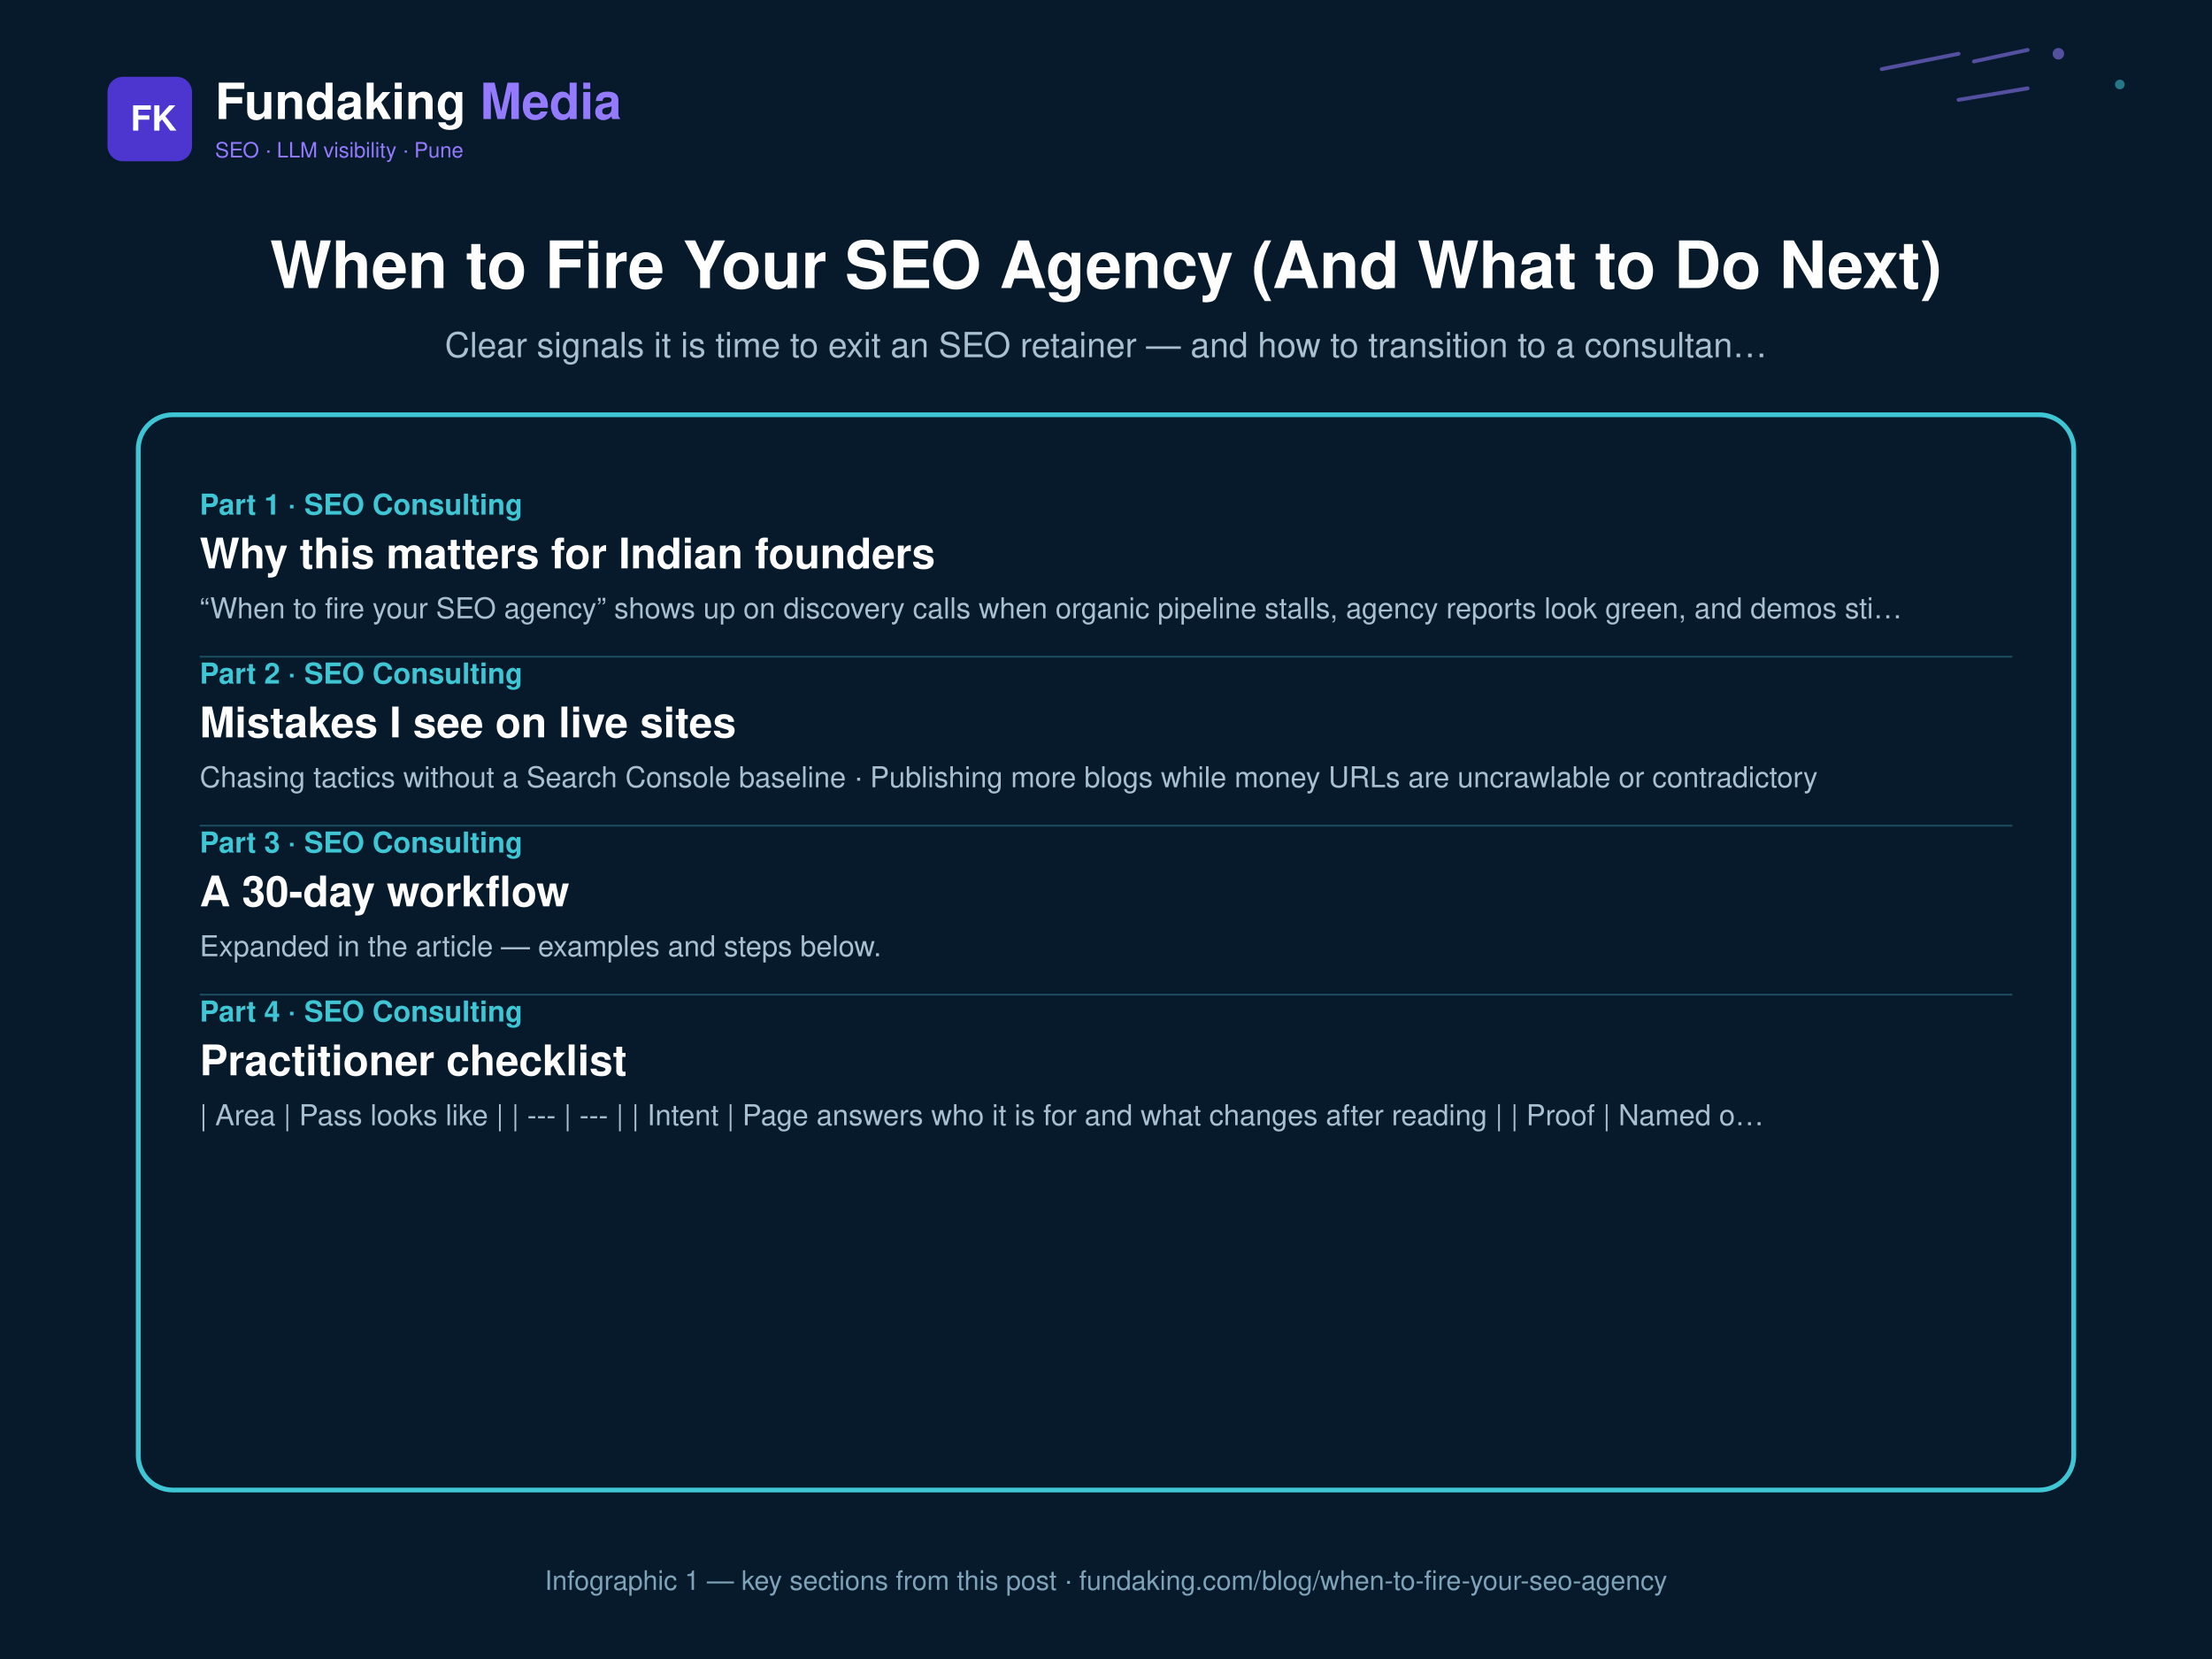
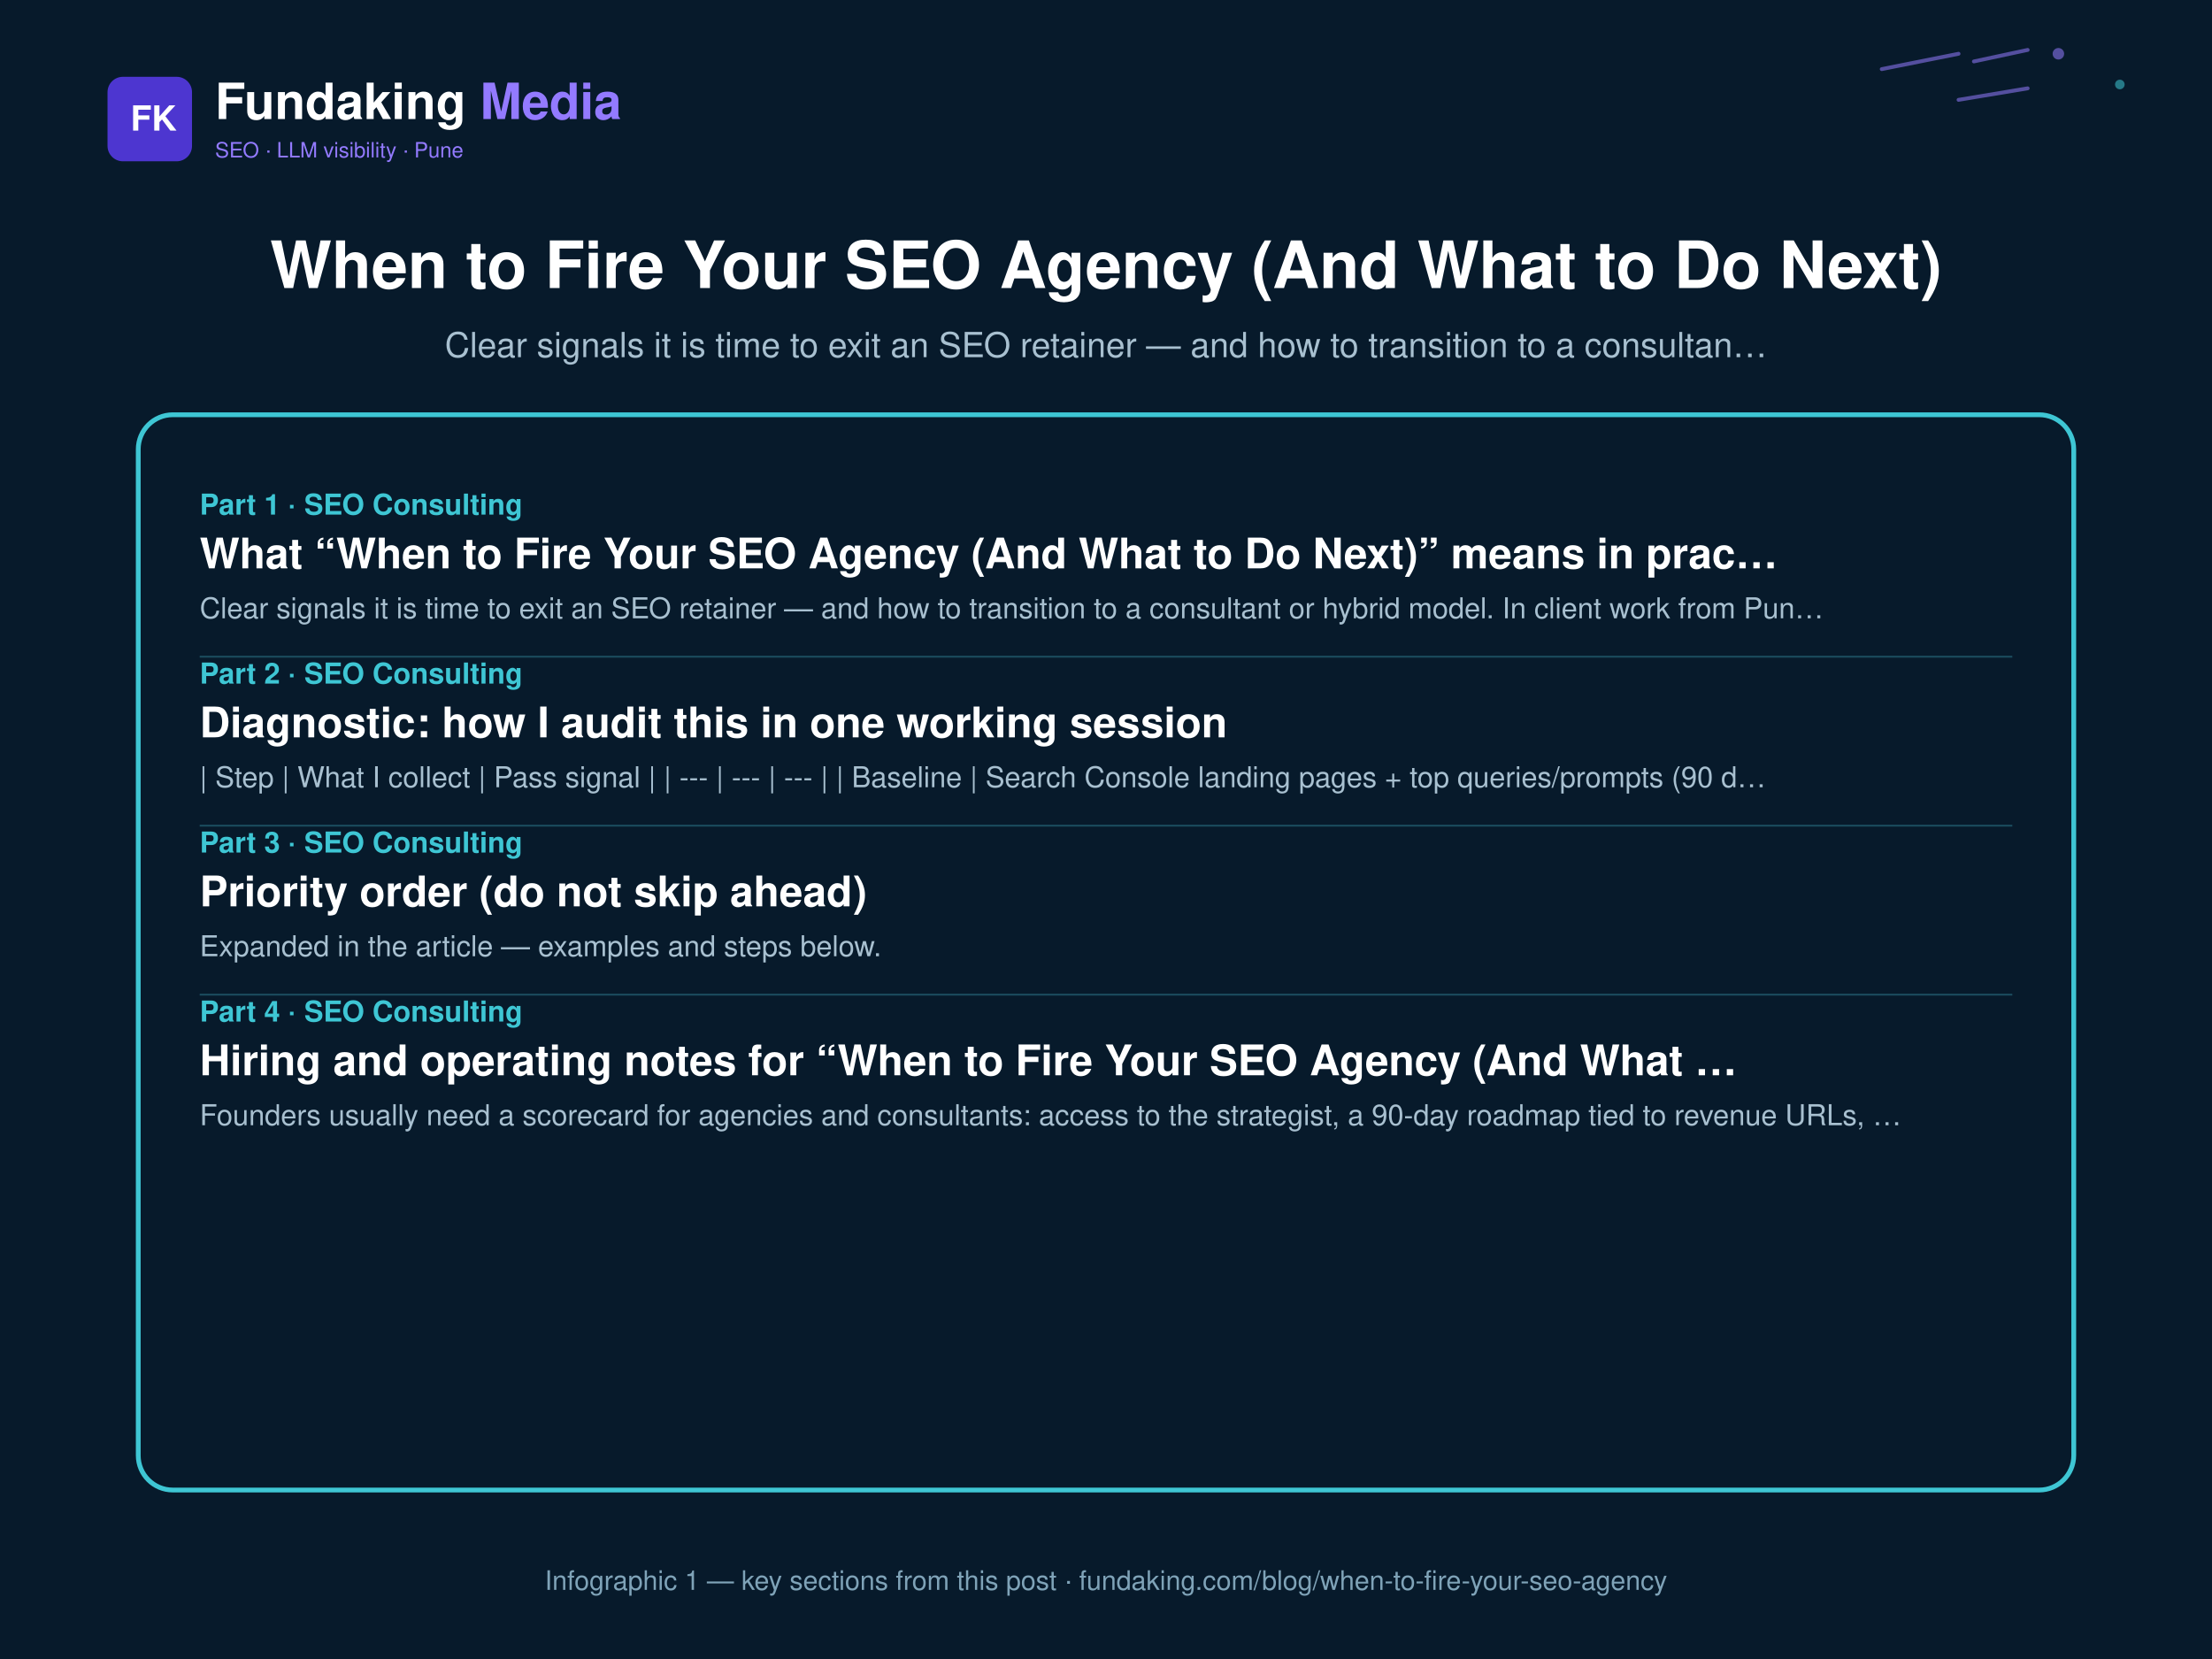
<svg xmlns="http://www.w3.org/2000/svg" viewBox="0 0 1152 864" width="1152" height="864" role="img">
  <rect width="1152" height="864" fill="#071A2B" />
  <g fill="none" stroke="#937AFF" stroke-width="2" opacity="0.55" stroke-linecap="round">
    <path d="M980 36 l40 -8 m8 4 l28 -6" />
    <path d="M1020 52 l36 -6" />
    <circle cx="1072" cy="28" r="3" fill="#937AFF" stroke="none" />
    <circle cx="1104" cy="44" r="2.5" fill="#3EC6D4" stroke="none" />
  </g>
  <rect x="56" y="40" width="44" height="44" rx="8" fill="#4D36D0" />
  <text x="68" y="68" fill="#FFFFFF" font-family="Segoe UI, Helvetica, Arial, sans-serif" font-size="18" font-weight="800">FK</text>
  <text x="112" y="62" fill="#FFFFFF" font-family="Segoe UI, Helvetica, Arial, sans-serif" font-size="26" font-weight="800">Fundaking <tspan fill="#937AFF">Media</tspan>
  </text>
  <text x="112" y="82" fill="#937AFF" font-family="Segoe UI, Helvetica, Arial, sans-serif" font-size="11">SEO · LLM visibility · Pune</text>
  <text x="576" y="150" text-anchor="middle" fill="#FFFFFF" font-family="Segoe UI, Helvetica, Arial, sans-serif" font-size="34" font-weight="800">When to Fire Your SEO Agency (And What to Do Next)</text>
  <text x="576" y="186" text-anchor="middle" fill="#A8C0D0" font-family="Segoe UI, Helvetica, Arial, sans-serif" font-size="18">Clear signals it is time to exit an SEO retainer — and how to transition to a consultan…</text>
  <rect x="72" y="216" width="1008" height="560" rx="18" fill="none" stroke="#3EC6D4" stroke-width="2.5" />
  <g font-family="Segoe UI, Helvetica, Arial, sans-serif">
    <text x="104" y="268" fill="#3EC6D4" font-size="15" font-weight="700">Part 1 · SEO Consulting</text>
-     <text x="104" y="296" fill="#FFFFFF" font-size="22" font-weight="700">Why this matters for Indian founders</text>
-     <text x="104" y="322" fill="#A8C0D0" font-size="15">“When to fire your SEO agency” shows up on discovery calls when organic pipeline stalls, agency reports look green, and demos sti…</text>
+     <text x="104" y="296" fill="#FFFFFF" font-size="22" font-weight="700">What “When to Fire Your SEO Agency (And What to Do Next)” means in prac…</text>
+     <text x="104" y="322" fill="#A8C0D0" font-size="15">Clear signals it is time to exit an SEO retainer — and how to transition to a consultant or hybrid model. In client work from Pun…</text>
    <line x1="104" y1="342" x2="1048" y2="342" stroke="#1A4A5C" stroke-width="1" />
    <text x="104" y="356" fill="#3EC6D4" font-size="15" font-weight="700">Part 2 · SEO Consulting</text>
-     <text x="104" y="384" fill="#FFFFFF" font-size="22" font-weight="700">Mistakes I see on live sites</text>
-     <text x="104" y="410" fill="#A8C0D0" font-size="15">Chasing tactics without a Search Console baseline · Publishing more blogs while money URLs are uncrawlable or contradictory</text>
+     <text x="104" y="384" fill="#FFFFFF" font-size="22" font-weight="700">Diagnostic: how I audit this in one working session</text>
+     <text x="104" y="410" fill="#A8C0D0" font-size="15">| Step | What I collect | Pass signal | | --- | --- | --- | | Baseline | Search Console landing pages + top queries/prompts (90 d…</text>
    <line x1="104" y1="430" x2="1048" y2="430" stroke="#1A4A5C" stroke-width="1" />
    <text x="104" y="444" fill="#3EC6D4" font-size="15" font-weight="700">Part 3 · SEO Consulting</text>
-     <text x="104" y="472" fill="#FFFFFF" font-size="22" font-weight="700">A 30-day workflow</text>
+     <text x="104" y="472" fill="#FFFFFF" font-size="22" font-weight="700">Priority order (do not skip ahead)</text>
    <text x="104" y="498" fill="#A8C0D0" font-size="15">Expanded in the article — examples and steps below.</text>
    <line x1="104" y1="518" x2="1048" y2="518" stroke="#1A4A5C" stroke-width="1" />
    <text x="104" y="532" fill="#3EC6D4" font-size="15" font-weight="700">Part 4 · SEO Consulting</text>
-     <text x="104" y="560" fill="#FFFFFF" font-size="22" font-weight="700">Practitioner checklist</text>
-     <text x="104" y="586" fill="#A8C0D0" font-size="15">| Area | Pass looks like | | --- | --- | | Intent | Page answers who it is for and what changes after reading | | Proof | Named o…</text>
+     <text x="104" y="560" fill="#FFFFFF" font-size="22" font-weight="700">Hiring and operating notes for “When to Fire Your SEO Agency (And What …</text>
+     <text x="104" y="586" fill="#A8C0D0" font-size="15">Founders usually need a scorecard for agencies and consultants: access to the strategist, a 90-day roadmap tied to revenue URLs, …</text>
  </g>
  <text x="576" y="828" text-anchor="middle" fill="#7FA3B8" font-family="Segoe UI, Helvetica, Arial, sans-serif" font-size="14">Infographic 1 — key sections from this post · fundaking.com/blog/when-to-fire-your-seo-agency</text>
</svg>
